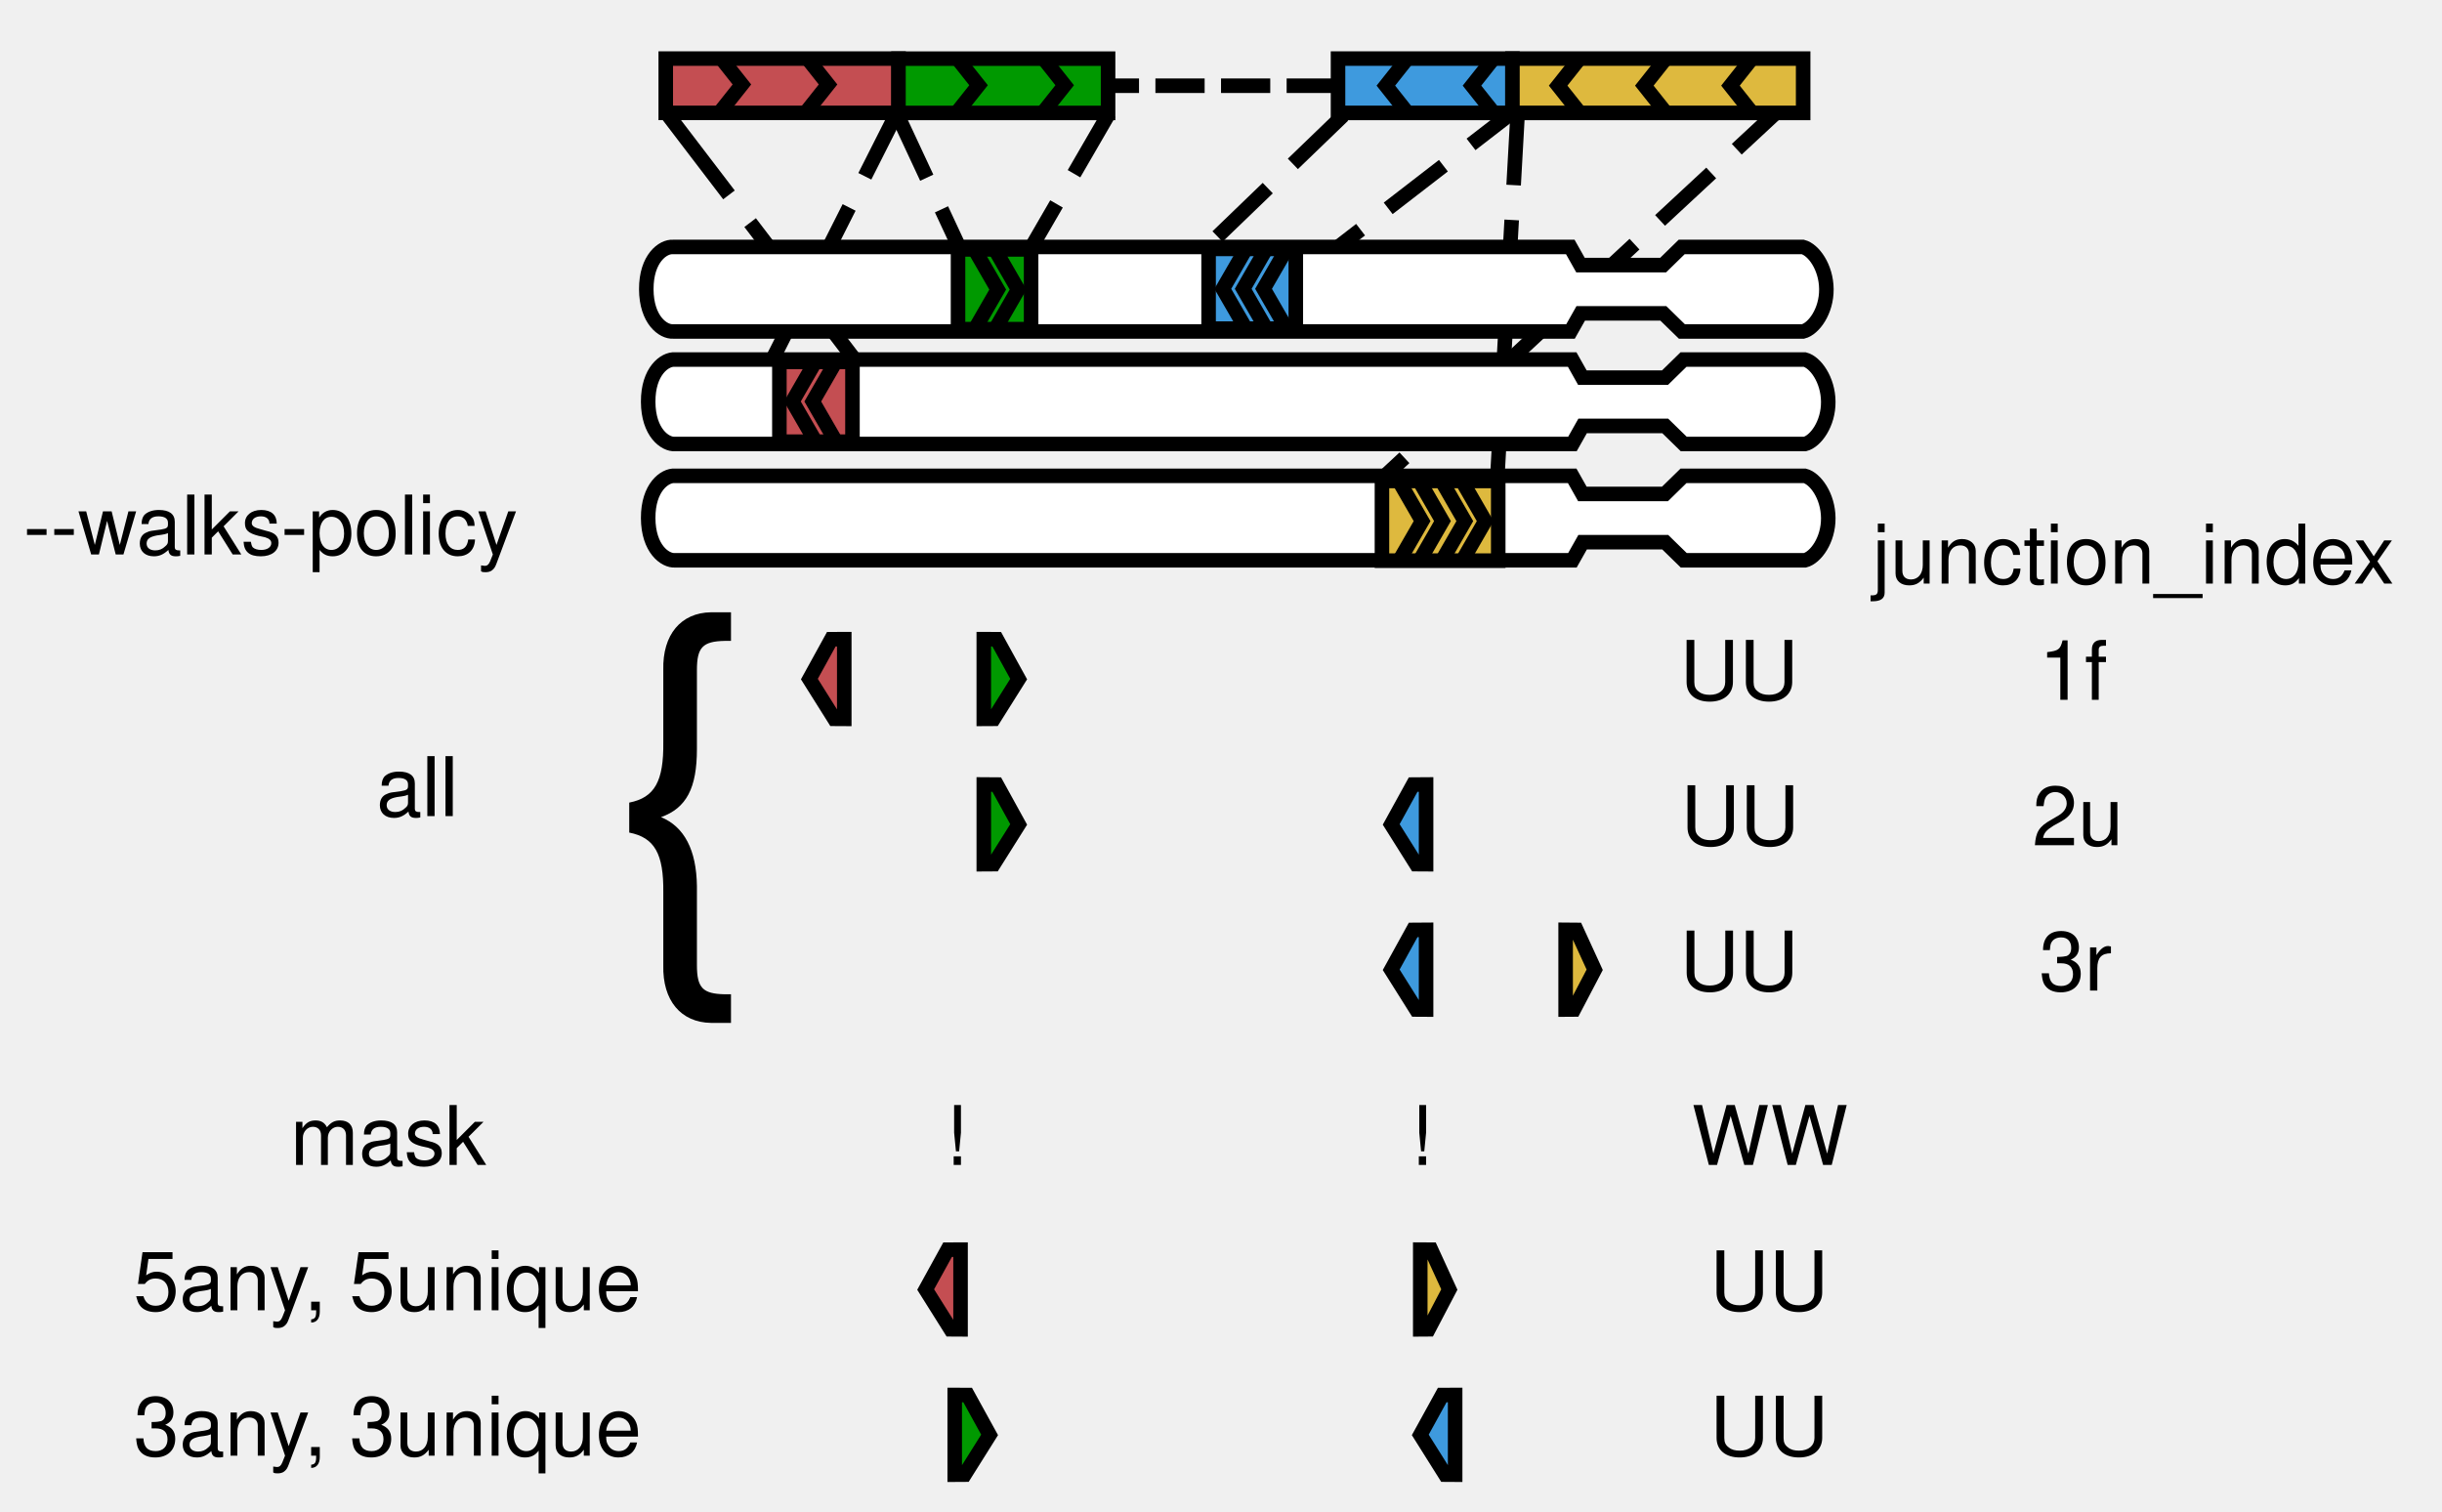
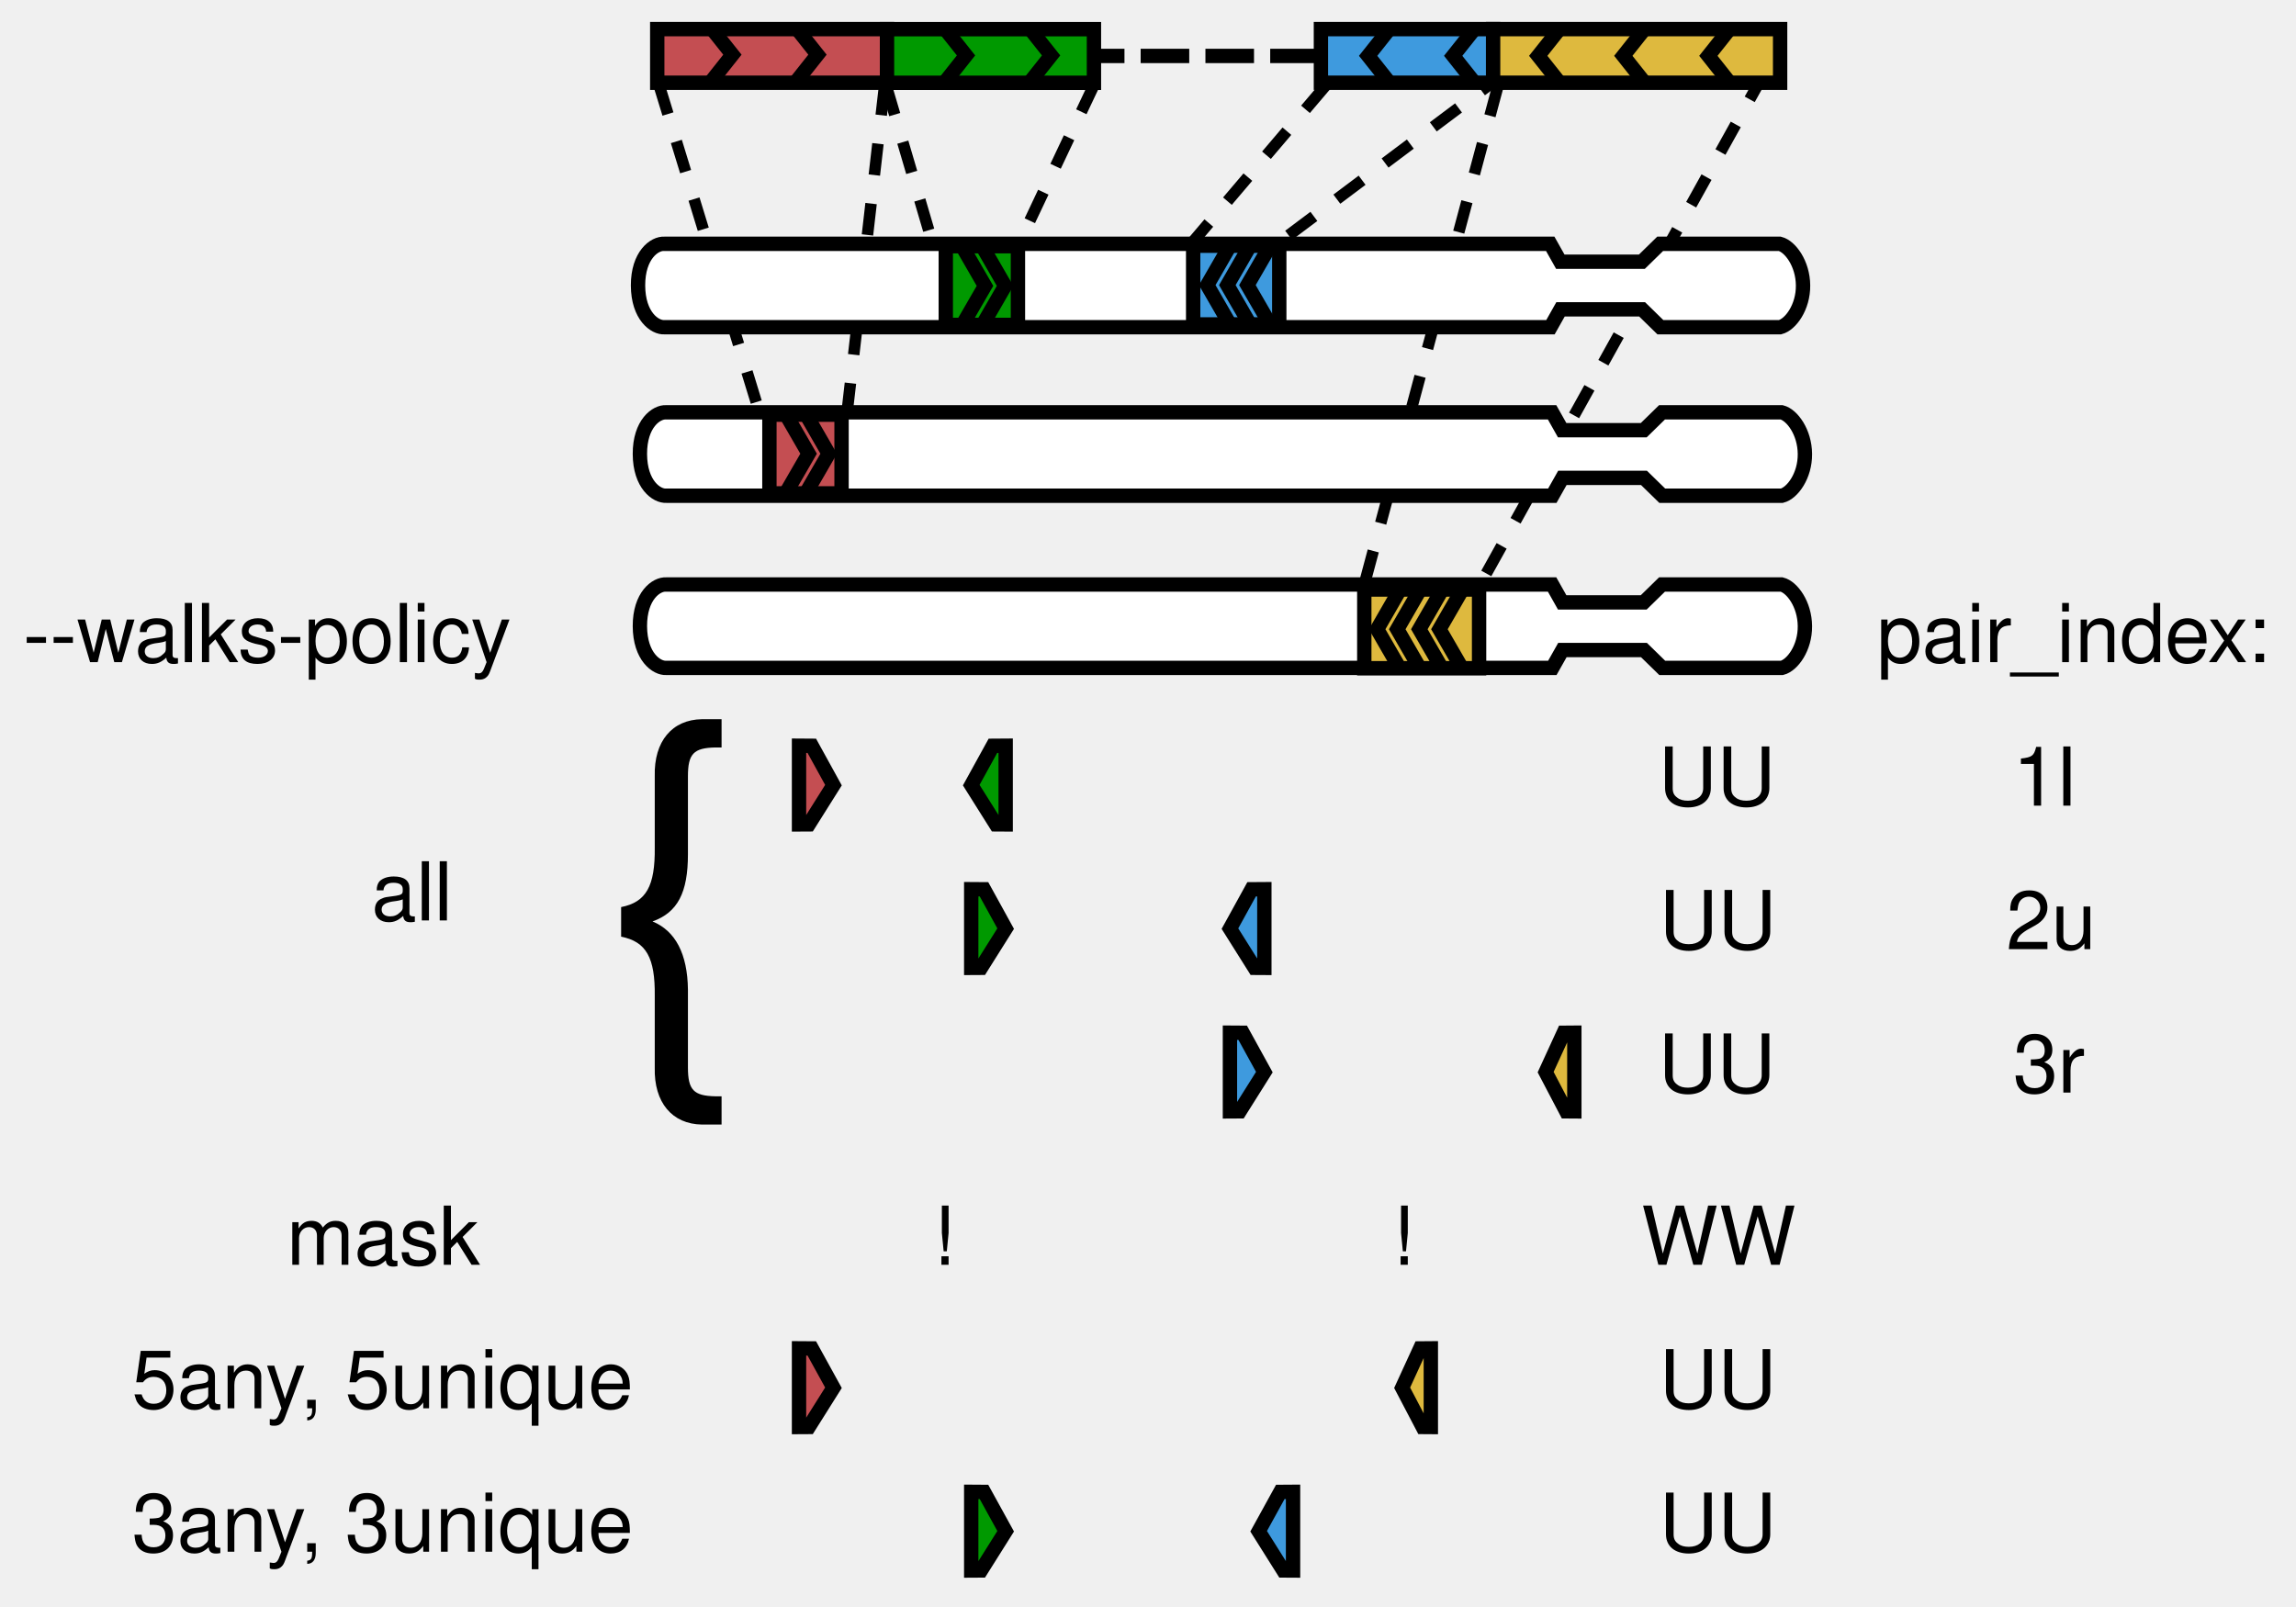
- <svg xmlns="http://www.w3.org/2000/svg" width="84px" height="52px" viewBox="0 0 84 52" version="1.1">
+ <svg xmlns="http://www.w3.org/2000/svg" width="80px" height="56px" viewBox="0 0 80 56" version="1.1">
  <g id="Page-1" stroke="none" stroke-width="1" fill="none" fill-rule="evenodd">
-     <line x1="45.951" y1="2.949" x2="38.161" y2="2.949" id="path4191-9-2-29-3" stroke="#000000" stroke-width="0.5" stroke-dasharray="1.693,0.564" />
-     <line x1="22.951" y1="3.922" x2="29.5" y2="12.5" id="path5953-8-5-9-9" stroke="#000000" stroke-width="0.5" stroke-dasharray="3.5,1.2" />
-     <line x1="30.83" y1="3.922" x2="26.5" y2="12.5" id="path5955-8-8-6-1" stroke="#000000" stroke-width="0.5" stroke-dasharray="2.4,1.2" />
-     <line x1="46.2" y1="3.972" x2="41.587" y2="8.418" id="path5972-8-5-0-8" stroke="#000000" stroke-width="0.5" stroke-dasharray="2.4,1.2" />
-     <line x1="52.5" y1="3.5" x2="45.991" y2="8.526" id="path5974-4-0-2-8" stroke="#000000" stroke-width="0.5" stroke-dasharray="2.4,1.2" />
-     <line x1="52.2" y1="3.972" x2="51.5" y2="16.5" id="path5972-8-5-0-8" stroke="#000000" stroke-width="0.5" stroke-dasharray="2.4,1.2" />
-     <line x1="61.5" y1="3.5" x2="47.5" y2="16.5" id="path5974-4-0-2-8" stroke="#000000" stroke-width="0.5" stroke-dasharray="2.4,1.2" />
-     <polygon id="path6063-4-20-3-7-7" stroke="#000000" stroke-width="0.5" fill="#C44E52" fill-rule="nonzero" points="27.841 23.36 28.7 24.727 29.041 24.729 29.041 21.987 28.596 21.989" />
-     <polygon id="path6063-4-20-3-7-7" stroke="#000000" stroke-width="0.5" fill="#009900" fill-rule="nonzero" transform="translate(34.44063, 23.35777) scale(-1, 1) translate(-34.44063, -23.35777) " points="33.841 23.36 34.7 24.727 35.041 24.729 35.041 21.987 34.596 21.989" />
-     <g id="Group" transform="translate(47.85458, 31.07447)" fill-rule="nonzero">
-       <polygon id="path6063-4-6-2-0-6-0" stroke="#000000" stroke-width="0.5" fill="#3E9ADE" points="0 2.286 0.859 3.652 1.2 3.654 1.2 0.912 0.755 0.915" />
-       <polygon id="path6063-4-6-2-0-6-0" stroke="#000000" stroke-width="0.5" fill="#DEB93E" transform="translate(6.499999, 2.283306) scale(-1, 1) translate(-6.499999, -2.283306) " points="6 2.286 6.716 3.652 7 3.654 7 0.912 6.629 0.915" />
-       <text id="3r" fill="#000000" font-family="Helvetica" font-size="2.822" font-weight="normal">
-         <tspan x="22.281" y="3">3r</tspan>
+     <g id="Group" transform="translate(0.805945, 0.953422)">
+       <line x1="45.145" y1="0.996" x2="37.355" y2="0.996" id="path4191-9-2-29-3" stroke="#000000" stroke-width="0.5" stroke-dasharray="1.693,0.564" />
+       <line x1="22.145" y1="1.968" x2="25.694" y2="13.547" id="path5953-8-5-9-9" stroke="#000000" stroke-width="0.4" stroke-dasharray="1.1,1" />
+       <line x1="30.024" y1="1.968" x2="28.694" y2="13.547" id="path5955-8-8-6-1" stroke="#000000" stroke-width="0.4" stroke-dasharray="1.1,1" />
+       <line x1="45.394" y1="2.018" x2="40.694" y2="7.547" id="path5972-8-5-0-8" stroke="#000000" stroke-width="0.4" stroke-dasharray="1.1,1" />
+       <line x1="51.694" y1="1.547" x2="43.694" y2="7.547" id="path5974-4-0-2-8" stroke="#000000" stroke-width="0.4" stroke-dasharray="1.1,1" />
+       <line x1="51.394" y1="2.018" x2="46.694" y2="19.547" id="path5972-8-5-0-8" stroke="#000000" stroke-width="0.4" stroke-dasharray="1.1,1" />
+       <line x1="60.694" y1="1.547" x2="50.694" y2="19.547" id="path5974-4-0-2-8" stroke="#000000" stroke-width="0.4" stroke-dasharray="1.1,1" />
+       <polygon id="path6063-4-20-3-7-7" stroke="#000000" stroke-width="0.5" fill="#C44E52" fill-rule="nonzero" transform="translate(27.63469, 26.40435) scale(-1, 1) translate(-27.63469, -26.40435) " points="27.035 26.407 27.894 27.773 28.235 27.775 28.235 25.033 27.79 25.036" />
+       <polygon id="path6063-4-20-3-7-7" stroke="#000000" stroke-width="0.5" fill="#009900" fill-rule="nonzero" points="33.035 26.407 33.894 27.773 34.235 27.775 34.235 25.033 33.79 25.036" />
+       <polygon id="path6063-4-6-2-0-6-0" stroke="#000000" stroke-width="0.5" fill="#3E9ADE" fill-rule="nonzero" transform="translate(42.64854, 36.40435) scale(-1, 1) translate(-42.64854, -36.40435) " points="42.049 36.407 42.908 37.773 43.248 37.775 43.248 35.033 42.804 35.036" />
+       <polygon id="path6063-4-6-2-0-6-0" stroke="#000000" stroke-width="0.5" fill="#DEB93E" fill-rule="nonzero" points="53.049 36.407 53.765 37.773 54.049 37.775 54.049 35.033 53.678 35.036" />
+       <g id="3r" transform="translate(69.32956, 34.12105)" fill="#000000" fill-rule="nonzero" font-family="Helvetica" font-size="2.822" font-weight="normal">
+         <text>
+           <tspan x="0" y="3">3r</tspan>
+         </text>
+       </g>
+       <g id="UU" transform="translate(56.97632, 34.12105)" fill="#000000" fill-rule="nonzero" font-family="Helvetica" font-size="2.822" font-weight="normal">
+         <text>
+           <tspan x="0" y="3">UU</tspan>
+         </text>
+       </g>
+       <polygon id="path6063-4-20-3-7-7" stroke="#000000" stroke-width="0.5" fill="#009900" fill-rule="nonzero" transform="translate(33.63469, 31.40435) scale(-1, 1) translate(-33.63469, -31.40435) " points="33.035 31.407 33.894 32.773 34.235 32.775 34.235 30.033 33.79 30.036" />
+       <polygon id="path6063-4-6-2-0-6-0" stroke="#000000" stroke-width="0.5" fill="#3E9ADE" fill-rule="nonzero" points="42.049 31.407 42.908 32.773 43.248 32.775 43.248 30.033 42.804 30.036" />
+       <g id="2u" transform="translate(69.0953, 29.12104)" fill="#000000" fill-rule="nonzero" font-family="Helvetica" font-size="2.822" font-weight="normal">
+         <text>
+           <tspan x="0" y="3">2u</tspan>
+         </text>
+       </g>
+       <g id="UU" transform="translate(57.00778, 29.12104)" fill="#000000" fill-rule="nonzero" font-family="Helvetica" font-size="2.822" font-weight="normal">
+         <text>
+           <tspan x="0" y="3">UU</tspan>
+         </text>
+       </g>
+       <polygon id="path6063-4-20-3-7-7" stroke="#000000" stroke-width="0.5" fill="#009900" fill-rule="nonzero" transform="translate(33.63469, 52.40435) scale(-1, 1) translate(-33.63469, -52.40435) " points="33.035 52.407 33.894 53.773 34.235 53.775 34.235 51.033 33.79 51.036" />
+       <polygon id="path6063-4-6-2-0-6-0" stroke="#000000" stroke-width="0.5" fill="#3E9ADE" fill-rule="nonzero" points="43.049 52.407 43.908 53.773 44.248 53.775 44.248 51.033 43.804 51.036" />
+       <polygon id="path6063-4-20-3-7-7" stroke="#000000" stroke-width="0.5" fill="#C44E52" fill-rule="nonzero" transform="translate(27.63469, 47.40435) scale(-1, 1) translate(-27.63469, -47.40435) " points="27.035 47.407 27.894 48.773 28.235 48.775 28.235 46.033 27.79 46.036" />
+       <polygon id="path6063-4-6-2-0-6-0" stroke="#000000" stroke-width="0.5" fill="#DEB93E" fill-rule="nonzero" points="48.049 47.407 48.765 48.773 49.049 48.775 49.049 46.033 48.678 46.036" />
+       <g id="g7455-1-7-1-5" transform="translate(22.09446, 0)" stroke="#000000" stroke-width="0.5">
+         <rect id="rect4138-6-7-7-3-2" fill="#C44E52" fill-rule="nonzero" stroke-linecap="round" x="1.52655666e-16" y="0.061" width="8.009" height="1.869" />
+         <g id="g6125-3-5-76-2-7" transform="translate(1.73702, -0)">
+           <polyline id="path6063-8-1-9-1-9" points="0.126 0 0.882 0.952 0.118 1.916" />
+           <polyline id="path6063-9-3-74-1-5-1" points="3.09 0 3.846 0.952 3.081 1.916" />
+         </g>
+         <rect id="rect4138-6-7-7-2-9-9" fill="#009900" fill-rule="nonzero" stroke-linecap="round" x="8.006" y="0.063" width="7.21" height="1.869" />
+         <g id="g6125-3-5-76-1-9-6" transform="translate(9.876804, 0.02619)">
+           <polyline id="path6063-8-1-9-7-1-3" points="0.126 0 0.882 0.952 0.118 1.916" />
+           <polyline id="path6063-9-3-74-1-7-4-6" points="3.09 0 3.846 0.952 3.081 1.916" />
+         </g>
+       </g>
+       <rect id="rect4138-7-1-8-1-4" stroke="#000000" stroke-width="0.5" fill="#3E9ADE" fill-rule="nonzero" stroke-linecap="round" x="45.219" y="0.061" width="6" height="1.869" />
+       <rect id="rect4138-7-1-8-1-4" stroke="#000000" stroke-width="0.5" fill="#DEB93E" fill-rule="nonzero" stroke-linecap="round" x="51.219" y="0.061" width="10" height="1.869" />
+       <g id="g6125-3-4-7-8-07-6" transform="translate(53.17382, 0.997449) scale(-1, 1) translate(-53.17382, -0.997449) translate(46.74646, 0.039686)" stroke="#000000" stroke-width="0.5">
+         <polyline id="path6063-8-7-0-0-5-6" points="0.126 0 0.882 0.952 0.118 1.916" />
+         <polyline id="path6063-9-3-6-4-3-8-7" points="3.09 0 3.846 0.952 3.081 1.916" />
+         <polyline id="path6063-9-9-3-8-0-70-7-2" points="6.054 0 6.81 0.952 6.045 1.916" />
+         <polyline id="path6063-9-9-1-3-9-8-6-0-7" points="9.017 0 9.774 0.952 9.009 1.916" />
+         <polyline id="path6063-9-9-1-4-80-0-5-9-48-4" points="11.981 0 12.737 0.952 11.972 1.916" />
+       </g>
+       <path d="M22.34,7.543 C22.004,7.52 21.422,7.932 21.425,8.996 C21.429,10.06 22.011,10.472 22.348,10.449 L53.217,10.449 L53.568,9.826 L56.41,9.826 L57.047,10.449 L61.217,10.449 C61.582,10.355 62.025,9.754 62.018,8.992 C62.011,8.231 61.572,7.636 61.209,7.543 L57.04,7.543 L56.403,8.166 L53.56,8.166 L53.209,7.543 L22.34,7.543 Z" id="path5671-5-9-0-1" stroke="#000000" stroke-width="0.5" fill="#FFFFFF" fill-rule="nonzero" />
+       <path d="M22.405,13.415 C22.068,13.392 21.486,13.805 21.49,14.868 C21.494,15.932 22.076,16.344 22.413,16.321 L53.282,16.321 L53.633,15.699 L56.475,15.699 L57.112,16.321 L61.282,16.321 C61.647,16.228 62.09,15.627 62.083,14.865 C62.076,14.103 61.637,13.508 61.274,13.415 L57.104,13.415 L56.467,14.038 L53.625,14.038 L53.274,13.415 L22.405,13.415 Z" id="path5671-5-9-9-4-0" stroke="#000000" stroke-width="0.5" fill="#FFFFFF" fill-rule="nonzero" />
+       <path d="M22.405,19.415 C22.068,19.392 21.486,19.805 21.49,20.868 C21.494,21.932 22.076,22.344 22.413,22.321 L53.282,22.321 L53.633,21.699 L56.475,21.699 L57.112,22.321 L61.282,22.321 C61.647,22.228 62.09,21.627 62.083,20.865 C62.076,20.103 61.637,19.508 61.274,19.415 L57.104,19.415 L56.467,20.038 L53.625,20.038 L53.274,19.415 L22.405,19.415 Z" id="path5671-5-9-9-4-0" stroke="#000000" stroke-width="0.5" fill="#FFFFFF" fill-rule="nonzero" />
+       <g id="g7464-3-6-2-0" transform="translate(42.26769, 8.980006) scale(-1, 1) translate(-42.26769, -8.980006) translate(40.76769, 7.609101)" stroke="#000000" stroke-width="0.5">
+         <rect id="rect4138-6-1-7-0-9-6" fill="#3E9ADE" fill-rule="nonzero" stroke-linecap="round" x="1.11022302e-16" y="2.77555756e-17" width="3" height="2.742" />
+         <g id="g6125-1-83-6-4" transform="translate(0.229949, 0.073755)">
+           <polyline id="path6063-9-9-0-21-4-7" points="0.129 6.24500451e-17 0.88 1.299 0.12 2.614" />
+           <polyline id="path6063-9-9-1-9-0-22-3" points="0.83 6.24500451e-17 1.58 1.299 0.821 2.614" />
+           <polyline id="path6063-9-9-1-4-7-5-2-4" points="1.53 6.24500451e-17 2.28 1.299 1.521 2.614" />
+         </g>
+       </g>
+       <g id="g7473-9-8-0-7" transform="translate(26.00266, 13.49785)" stroke="#000000" stroke-width="0.5">
+         <rect id="rect4138-6-1-5-9-5-5-2" fill="#C44E52" fill-rule="nonzero" stroke-linecap="round" x="8.32667268e-17" y="-1.11022302e-16" width="2.514" height="2.742" />
+         <g id="g6125-9-3-5-52-1" transform="translate(0.485824, 0.060417)">
+           <polyline id="path6063-9-9-1-5-1-8-9-7" points="0.129 6.24500451e-17 0.88 1.299 0.12 2.614" />
+           <polyline id="path6063-9-9-1-4-8-2-2-02-9" points="0.83 6.24500451e-17 1.58 1.299 0.821 2.614" />
+         </g>
+       </g>
+       <g id="g7473-9-8-8-8-5" transform="translate(48.73001, 20.962) rotate(-180) translate(-48.73001, -20.962) translate(46.73001, 19.59109)" stroke="#000000" stroke-width="0.5">
+         <rect id="rect4138-6-1-5-9-5-7-3-68" fill="#DEB93E" fill-rule="nonzero" stroke-linecap="round" x="0" y="-1.11022302e-16" width="4" height="2.742" />
+         <g id="g6125-9-3-5-5-8-9" transform="translate(1.97143, 0.060417)">
+           <polyline id="path6063-9-9-1-5-1-8-2-0-5" points="0.129 6.24500451e-17 0.88 1.299 0.12 2.614" />
+           <polyline id="path6063-9-9-1-4-8-2-2-4-4-5" points="0.83 6.24500451e-17 1.58 1.299 0.821 2.614" />
+         </g>
+         <g id="g6125-9-3-5-5-8-9" transform="translate(0.501986, 0.060417)">
+           <polyline id="path6063-9-9-1-5-1-8-2-0-5" points="0.129 6.24500451e-17 0.88 1.299 0.12 2.614" />
+           <polyline id="path6063-9-9-1-4-8-2-2-4-4-5" points="0.83 6.24500451e-17 1.58 1.299 0.821 2.614" />
+         </g>
+       </g>
+       <g id="g7473-9-8-8-8-5-2" transform="translate(33.40557, 8.997083) scale(-1, 1) rotate(-180) translate(-33.40557, -8.997083) translate(32.14837, 7.626177)" stroke="#000000" stroke-width="0.5">
+         <rect id="rect4138-6-1-5-9-5-7-3-68-1" fill="#009900" fill-rule="nonzero" stroke-linecap="round" x="8.32667268e-17" y="-1.11022302e-16" width="2.514" height="2.742" />
+         <g id="g6125-9-3-5-5-8-9-5" transform="translate(0.485824, 0.060417)">
+           <polyline id="path6063-9-9-1-5-1-8-2-0-5-9" points="0.129 6.24500451e-17 0.88 1.299 0.12 2.614" />
+           <polyline id="path6063-9-9-1-4-8-2-2-4-4-5-9" points="0.83 6.24500451e-17 1.58 1.299 0.821 2.614" />
+         </g>
+       </g>
+       <line x1="30.058" y1="1.985" x2="31.694" y2="7.547" id="path5953-8-5-8-56-2-1" stroke="#000000" stroke-width="0.4" stroke-dasharray="1.1,1" />
+       <line x1="37.341" y1="1.947" x2="34.694" y2="7.547" id="path5953-8-5-8-56-2-1-6" stroke="#000000" stroke-width="0.4" stroke-dasharray="1.1,1" />
+       <text id="UU" fill="#000000" fill-rule="nonzero" font-family="Helvetica" font-size="2.822" font-weight="normal">
+         <tspan x="56.976" y="27.121">UU</tspan>
      </text>
-       <text id="UU" fill="#000000" font-family="Helvetica" font-size="2.822" font-weight="normal">
-         <tspan x="9.928" y="3">UU</tspan>
+       <text id="all" fill="#000000" fill-rule="nonzero" font-family="Helvetica" font-size="2.822" font-weight="normal">
+         <tspan x="12.134" y="31.121">all</tspan>
+       </text>
+       <text id="mask" fill="#000000" fill-rule="nonzero" font-family="Helvetica" font-size="2.822" font-weight="normal">
+         <tspan x="9.175" y="43.121">mask</tspan>
+       </text>
+       <text id="5any,-5unique" fill="#000000" fill-rule="nonzero" font-family="Helvetica" font-size="2.822" font-weight="normal">
+         <tspan x="3.784" y="48.121">5any, 5unique</tspan>
+       </text>
+       <text id="--walks-policy" fill="#000000" fill-rule="nonzero" font-family="Helvetica" font-size="2.822" font-weight="normal">
+         <tspan x="0" y="22.121">--walks-policy</tspan>
+       </text>
+       <text id="pair_index:" fill="#000000" fill-rule="nonzero" font-family="Helvetica" font-size="2.822" font-weight="normal">
+         <tspan x="64.584" y="22.121">pair_index:</tspan>
+       </text>
+       <text id="1l" fill="#000000" fill-rule="nonzero" font-family="Helvetica" font-size="2.822" font-weight="normal">
+         <tspan x="69.33" y="27.121">1l</tspan>
+       </text>
+       <text id="UU" fill="#000000" fill-rule="nonzero" font-family="Helvetica" font-size="2.822" font-weight="normal">
+         <tspan x="57.008" y="48.121">UU</tspan>
+       </text>
+       <text id="3any,-3unique" fill="#000000" fill-rule="nonzero" font-family="Helvetica" font-size="2.822" font-weight="normal">
+         <tspan x="3.784" y="53.121">3any, 3unique</tspan>
+       </text>
+       <text id="UU" fill="#000000" fill-rule="nonzero" font-family="Helvetica" font-size="2.822" font-weight="normal">
+         <tspan x="57.008" y="53.121">UU</tspan>
+       </text>
+       <text id="WW" fill="#000000" fill-rule="nonzero" font-family="Helvetica" font-size="2.822" font-weight="normal">
+         <tspan x="56.382" y="43.121">WW</tspan>
+       </text>
+       <text id="!" fill="#000000" fill-rule="nonzero" font-family="Helvetica" font-size="2.822" font-weight="normal">
+         <tspan x="31.654" y="43.121">!</tspan>
+       </text>
+       <text id="!" fill="#000000" fill-rule="nonzero" font-family="Helvetica" font-size="2.822" font-weight="normal">
+         <tspan x="47.654" y="43.121">!</tspan>
+       </text>
+       <text id="{" fill="#000000" fill-rule="nonzero" font-family="Helvetica-Light, Helvetica" font-size="15" font-weight="300">
+         <tspan x="20.197" y="35.047">{</tspan>
      </text>
    </g>
-     <g id="Group-2" transform="translate(33.84072, 26.07447)" fill-rule="nonzero">
-       <polygon id="path6063-4-20-3-7-7" stroke="#000000" stroke-width="0.5" fill="#009900" transform="translate(0.599907, 2.283306) scale(-1, 1) translate(-0.599907, -2.283306) " points="-3.55271368e-15 2.286 0.859 3.652 1.2 3.654 1.2 0.912 0.755 0.915" />
-       <polygon id="path6063-4-6-2-0-6-0" stroke="#000000" stroke-width="0.5" fill="#3E9ADE" points="14.014 2.286 14.873 3.652 15.214 3.654 15.214 0.912 14.769 0.915" />
-       <text id="2u" fill="#000000" font-family="Helvetica" font-size="2.822" font-weight="normal">
-         <tspan x="36.061" y="3">2u</tspan>
-       </text>
-       <text id="UU" fill="#000000" font-family="Helvetica" font-size="2.822" font-weight="normal">
-         <tspan x="23.973" y="3">UU</tspan>
-       </text>
-     </g>
-     <polygon id="path6063-4-20-3-7-7" stroke="#000000" stroke-width="0.5" fill="#009900" fill-rule="nonzero" transform="translate(33.44063, 49.35777) scale(-1, 1) translate(-33.44063, -49.35777) " points="32.841 49.36 33.7 50.727 34.041 50.729 34.041 47.987 33.596 47.989" />
-     <polygon id="path6063-4-6-2-0-6-0" stroke="#000000" stroke-width="0.5" fill="#3E9ADE" fill-rule="nonzero" points="48.855 49.36 49.714 50.727 50.054 50.729 50.054 47.987 49.61 47.989" />
-     <polygon id="path6063-4-20-3-7-7" stroke="#000000" stroke-width="0.5" fill="#C44E52" fill-rule="nonzero" points="31.841 44.36 32.7 45.727 33.041 45.729 33.041 42.987 32.596 42.989" />
-     <polygon id="path6063-4-6-2-0-6-0" stroke="#000000" stroke-width="0.5" fill="#DEB93E" fill-rule="nonzero" transform="translate(49.35458, 44.35777) scale(-1, 1) translate(-49.35458, -44.35777) " points="48.855 44.36 49.571 45.727 49.855 45.729 49.855 42.987 49.484 42.989" />
-     <g id="g7455-1-7-1-5" transform="translate(22.86559, 1.844539)" stroke="#000000" stroke-width="0.5">
-       <rect id="rect4138-6-7-7-3-2" fill="#C44E52" fill-rule="nonzero" stroke-linecap="round" x="0.035" y="0.17" width="8.009" height="1.869" />
-       <g id="g6125-3-5-76-2-7" transform="translate(0.856594, 0.095396)">
-         <polyline id="path6063-8-1-9-1-9" points="1.042 0.013 1.798 0.966 1.033 1.929" />
-         <polyline id="path6063-9-3-74-1-5-1" points="4.005 0.013 4.761 0.966 3.996 1.929" />
-       </g>
-       <rect id="rect4138-6-7-7-2-9-9" fill="#009900" fill-rule="nonzero" stroke-linecap="round" x="8.04" y="0.172" width="7.21" height="1.869" />
-       <g id="g6125-3-5-76-1-9-6" transform="translate(8.996378, 0.121586)">
-         <polyline id="path6063-8-1-9-7-1-3" points="1.042 0.013 1.798 0.966 1.033 1.929" />
-         <polyline id="path6063-9-3-74-1-7-4-6" points="4.005 0.013 4.761 0.966 3.996 1.929" />
-       </g>
-     </g>
-     <rect id="rect4138-7-1-8-1-4" stroke="#000000" stroke-width="0.5" fill="#3E9ADE" fill-rule="nonzero" stroke-linecap="round" x="46.025" y="2.015" width="6" height="1.869" />
-     <rect id="rect4138-7-1-8-1-4" stroke="#000000" stroke-width="0.5" fill="#DEB93E" fill-rule="nonzero" stroke-linecap="round" x="52.025" y="2.015" width="10" height="1.869" />
-     <g id="g6125-3-4-7-8-07-6" transform="translate(54.32237, 2.979621) scale(-1, 1) translate(-54.32237, -2.979621) translate(47.32237, 1.979621)" stroke="#000000" stroke-width="0.5">
-       <polyline id="path6063-8-7-0-0-5-6" points="1.042 0.013 1.798 0.966 1.033 1.929" />
-       <polyline id="path6063-9-3-6-4-3-8-7" points="4.005 0.013 4.761 0.966 3.996 1.929" />
-       <polyline id="path6063-9-9-3-8-0-70-7-2" points="6.969 0.013 7.725 0.966 6.96 1.929" />
-       <polyline id="path6063-9-9-1-3-9-8-6-0-7" points="9.933 0.013 10.689 0.966 9.924 1.929" />
-       <polyline id="path6063-9-9-1-4-80-0-5-9-48-4" points="12.896 0.013 13.652 0.966 12.888 1.929" />
-     </g>
-     <path d="M23.146,8.496 C22.81,8.473 22.228,8.886 22.231,9.949 C22.235,11.013 22.817,11.425 23.154,11.402 L54.023,11.402 L54.374,10.78 L57.216,10.78 L57.853,11.402 L62.023,11.402 C62.388,11.309 62.831,10.708 62.824,9.946 C62.817,9.184 62.378,8.589 62.015,8.496 L57.846,8.496 L57.209,9.119 L54.366,9.119 L54.015,8.496 L23.146,8.496 Z" id="path5671-5-9-0-1" stroke="#000000" stroke-width="0.5" fill="#FFFFFF" fill-rule="nonzero" />
-     <path d="M23.211,12.368 C22.874,12.345 22.292,12.758 22.296,13.822 C22.3,14.885 22.882,15.297 23.219,15.274 L54.088,15.274 L54.439,14.652 L57.281,14.652 L57.918,15.274 L62.087,15.274 C62.453,15.181 62.896,14.58 62.889,13.818 C62.882,13.057 62.443,12.461 62.08,12.368 L57.91,12.368 L57.273,12.991 L54.431,12.991 L54.08,12.368 L23.211,12.368 Z" id="path5671-5-9-9-4-0" stroke="#000000" stroke-width="0.5" fill="#FFFFFF" fill-rule="nonzero" />
-     <path d="M23.211,16.368 C22.874,16.345 22.292,16.758 22.296,17.822 C22.3,18.885 22.882,19.297 23.219,19.274 L54.088,19.274 L54.439,18.652 L57.281,18.652 L57.918,19.274 L62.087,19.274 C62.453,19.181 62.896,18.58 62.889,17.818 C62.882,17.057 62.443,16.461 62.08,16.368 L57.91,16.368 L57.273,16.991 L54.431,16.991 L54.08,16.368 L23.211,16.368 Z" id="path5671-5-9-9-4-0" stroke="#000000" stroke-width="0.5" fill="#FFFFFF" fill-rule="nonzero" />
-     <g id="g7464-3-6-2-0" transform="translate(43.1463, 10.33565) scale(-1, 1) translate(-43.1463, -10.33565) translate(41.1463, 8.33565)" stroke="#000000" stroke-width="0.5">
-       <rect id="rect4138-6-1-7-0-9-6" fill="#3E9ADE" fill-rule="nonzero" stroke-linecap="round" x="0.573" y="0.227" width="3" height="2.742" />
-       <g id="g6125-1-83-6-4" transform="translate(0.489609, 0.282222)">
-         <polyline id="path6063-9-9-0-21-4-7" points="0.442 0.018 1.193 1.318 0.433 2.633" />
-         <polyline id="path6063-9-9-1-9-0-22-3" points="1.143 0.018 1.893 1.318 1.134 2.633" />
-         <polyline id="path6063-9-9-1-4-7-5-2-4" points="1.843 0.018 2.594 1.318 1.834 2.633" />
-       </g>
-     </g>
-     <g id="g7473-9-8-0-7" transform="translate(27.98621, 14.18698) scale(-1, 1) translate(-27.98621, -14.18698) translate(26.48621, 12.18698)" stroke="#000000" stroke-width="0.5">
-       <rect id="rect4138-6-1-5-9-5-5-2" fill="#C44E52" fill-rule="nonzero" stroke-linecap="round" x="0.163" y="0.264" width="2.514" height="2.742" />
-       <g id="g6125-9-3-5-52-1" transform="translate(0.611099, 0.3063)">
-         <polyline id="path6063-9-9-1-5-1-8-9-7" points="0.167 0.018 0.917 1.318 0.158 2.633" />
-         <polyline id="path6063-9-9-1-4-8-2-2-02-9" points="0.868 0.018 1.618 1.318 0.859 2.633" />
-       </g>
-     </g>
-     <g id="g7473-9-8-8-8-5" transform="translate(49.35834, 17.55062) scale(-1, 1) rotate(-180) translate(-49.35834, -17.55062) translate(46.85834, 15.55062)" stroke="#000000" stroke-width="0.5">
-       <rect id="rect4138-6-1-5-9-5-7-3-68" fill="#DEB93E" fill-rule="nonzero" stroke-linecap="round" x="0.678" y="0.264" width="4" height="2.742" />
-       <g id="g6125-9-3-5-5-8-9" transform="translate(2.611099, 0.3063)">
-         <polyline id="path6063-9-9-1-5-1-8-2-0-5" points="0.167 0.018 0.917 1.318 0.158 2.633" />
-         <polyline id="path6063-9-9-1-4-8-2-2-4-4-5" points="0.868 0.018 1.618 1.318 0.859 2.633" />
-       </g>
-       <g id="g6125-9-3-5-5-8-9" transform="translate(1.141655, 0.3063)">
-         <polyline id="path6063-9-9-1-5-1-8-2-0-5" points="0.167 0.018 0.917 1.318 0.158 2.633" />
-         <polyline id="path6063-9-9-1-4-8-2-2-4-4-5" points="0.868 0.018 1.618 1.318 0.859 2.633" />
-       </g>
-     </g>
-     <g id="g7473-9-8-8-8-5-2" transform="translate(34.2911, 9.585699) scale(-1, 1) rotate(-180) translate(-34.2911, -9.585699) translate(32.7911, 7.585699)" stroke="#000000" stroke-width="0.5">
-       <rect id="rect4138-6-1-5-9-5-7-3-68-1" fill="#009900" fill-rule="nonzero" stroke-linecap="round" x="0.163" y="0.264" width="2.514" height="2.742" />
-       <g id="g6125-9-3-5-5-8-9-5" transform="translate(0.611099, 0.3063)">
-         <polyline id="path6063-9-9-1-5-1-8-2-0-5-9" points="0.167 0.018 0.917 1.318 0.158 2.633" />
-         <polyline id="path6063-9-9-1-4-8-2-2-4-4-5-9" points="0.868 0.018 1.618 1.318 0.859 2.633" />
-       </g>
-     </g>
-     <line x1="30.864" y1="3.938" x2="32.928" y2="8.364" id="path5953-8-5-8-56-2-1" stroke="#000000" stroke-width="0.5" stroke-dasharray="2.4,1.2" />
-     <line x1="38.147" y1="3.9" x2="35.474" y2="8.513" id="path5953-8-5-8-56-2-1-6" stroke="#000000" stroke-width="0.5" stroke-dasharray="2.4,1.2" />
-     <text id="UU" fill="#000000" fill-rule="nonzero" font-family="Helvetica" font-size="2.822" font-weight="normal">
-       <tspan x="57.782" y="24.074">UU</tspan>
-     </text>
-     <text id="all" fill="#000000" fill-rule="nonzero" font-family="Helvetica" font-size="2.822" font-weight="normal">
-       <tspan x="12.94" y="28.074">all</tspan>
-     </text>
-     <text id="mask" fill="#000000" fill-rule="nonzero" font-family="Helvetica" font-size="2.822" font-weight="normal">
-       <tspan x="9.98" y="40.074">mask</tspan>
-     </text>
-     <text id="5any,-5unique" fill="#000000" fill-rule="nonzero" font-family="Helvetica" font-size="2.822" font-weight="normal">
-       <tspan x="4.59" y="45.074">5any, 5unique</tspan>
-     </text>
-     <text id="--walks-policy" fill="#000000" fill-rule="nonzero" font-family="Helvetica" font-size="2.822" font-weight="normal">
-       <tspan x="0.806" y="19.074">--walks-policy</tspan>
-     </text>
-     <text id="junction_index" fill="#000000" fill-rule="nonzero" font-family="Helvetica" font-size="2.822" font-weight="normal">
-       <tspan x="64.39" y="20.074">junction_index</tspan>
-     </text>
-     <text id="1f" fill="#000000" fill-rule="nonzero" font-family="Helvetica" font-size="2.822" font-weight="normal">
-       <tspan x="70.136" y="24.074">1f</tspan>
-     </text>
-     <text id="UU" fill="#000000" fill-rule="nonzero" font-family="Helvetica" font-size="2.822" font-weight="normal">
-       <tspan x="58.814" y="45.074">UU</tspan>
-     </text>
-     <text id="3any,-3unique" fill="#000000" fill-rule="nonzero" font-family="Helvetica" font-size="2.822" font-weight="normal">
-       <tspan x="4.59" y="50.074">3any, 3unique</tspan>
-     </text>
-     <text id="UU" fill="#000000" fill-rule="nonzero" font-family="Helvetica" font-size="2.822" font-weight="normal">
-       <tspan x="58.814" y="50.074">UU</tspan>
-     </text>
-     <text id="WW" fill="#000000" fill-rule="nonzero" font-family="Helvetica" font-size="2.822" font-weight="normal">
-       <tspan x="58.188" y="40.074">WW</tspan>
-     </text>
-     <text id="!" fill="#000000" fill-rule="nonzero" font-family="Helvetica" font-size="2.822" font-weight="normal">
-       <tspan x="32.46" y="40.074">!</tspan>
-     </text>
-     <text id="!" fill="#000000" fill-rule="nonzero" font-family="Helvetica" font-size="2.822" font-weight="normal">
-       <tspan x="48.46" y="40.074">!</tspan>
-     </text>
-     <text id="{" fill="#000000" fill-rule="nonzero" font-family="Helvetica-Light, Helvetica" font-size="15" font-weight="300">
-       <tspan x="21.003" y="32">{</tspan>
-     </text>
  </g>
</svg>
